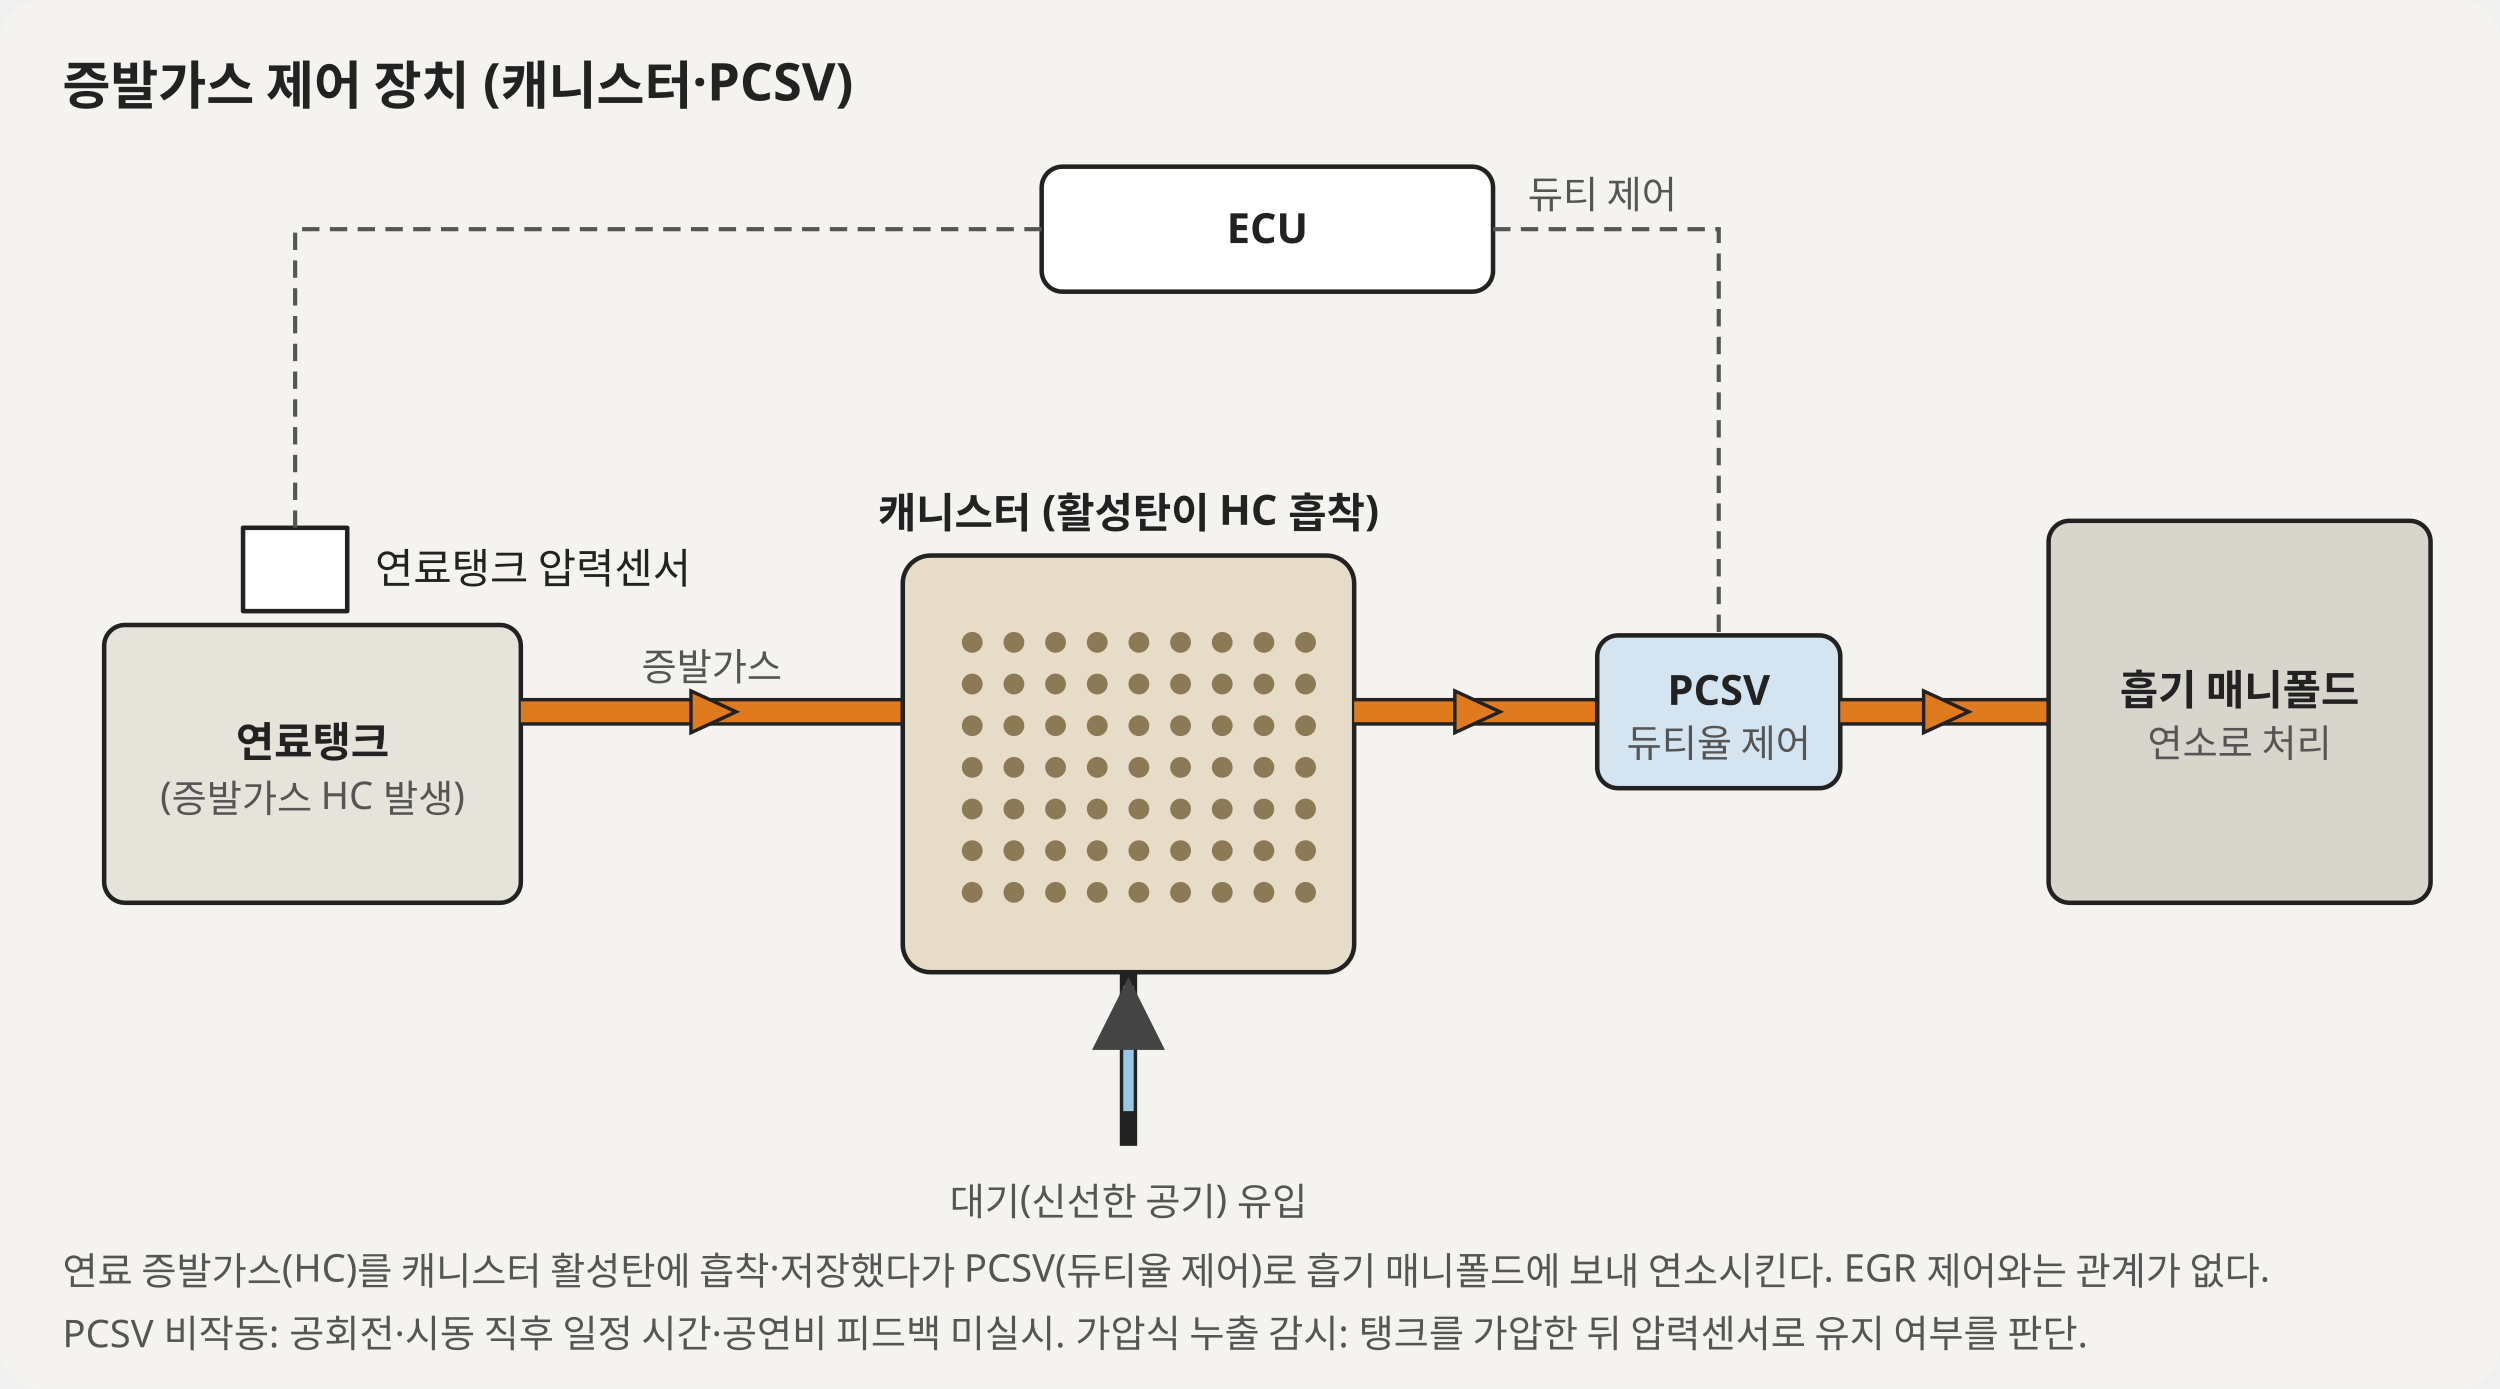
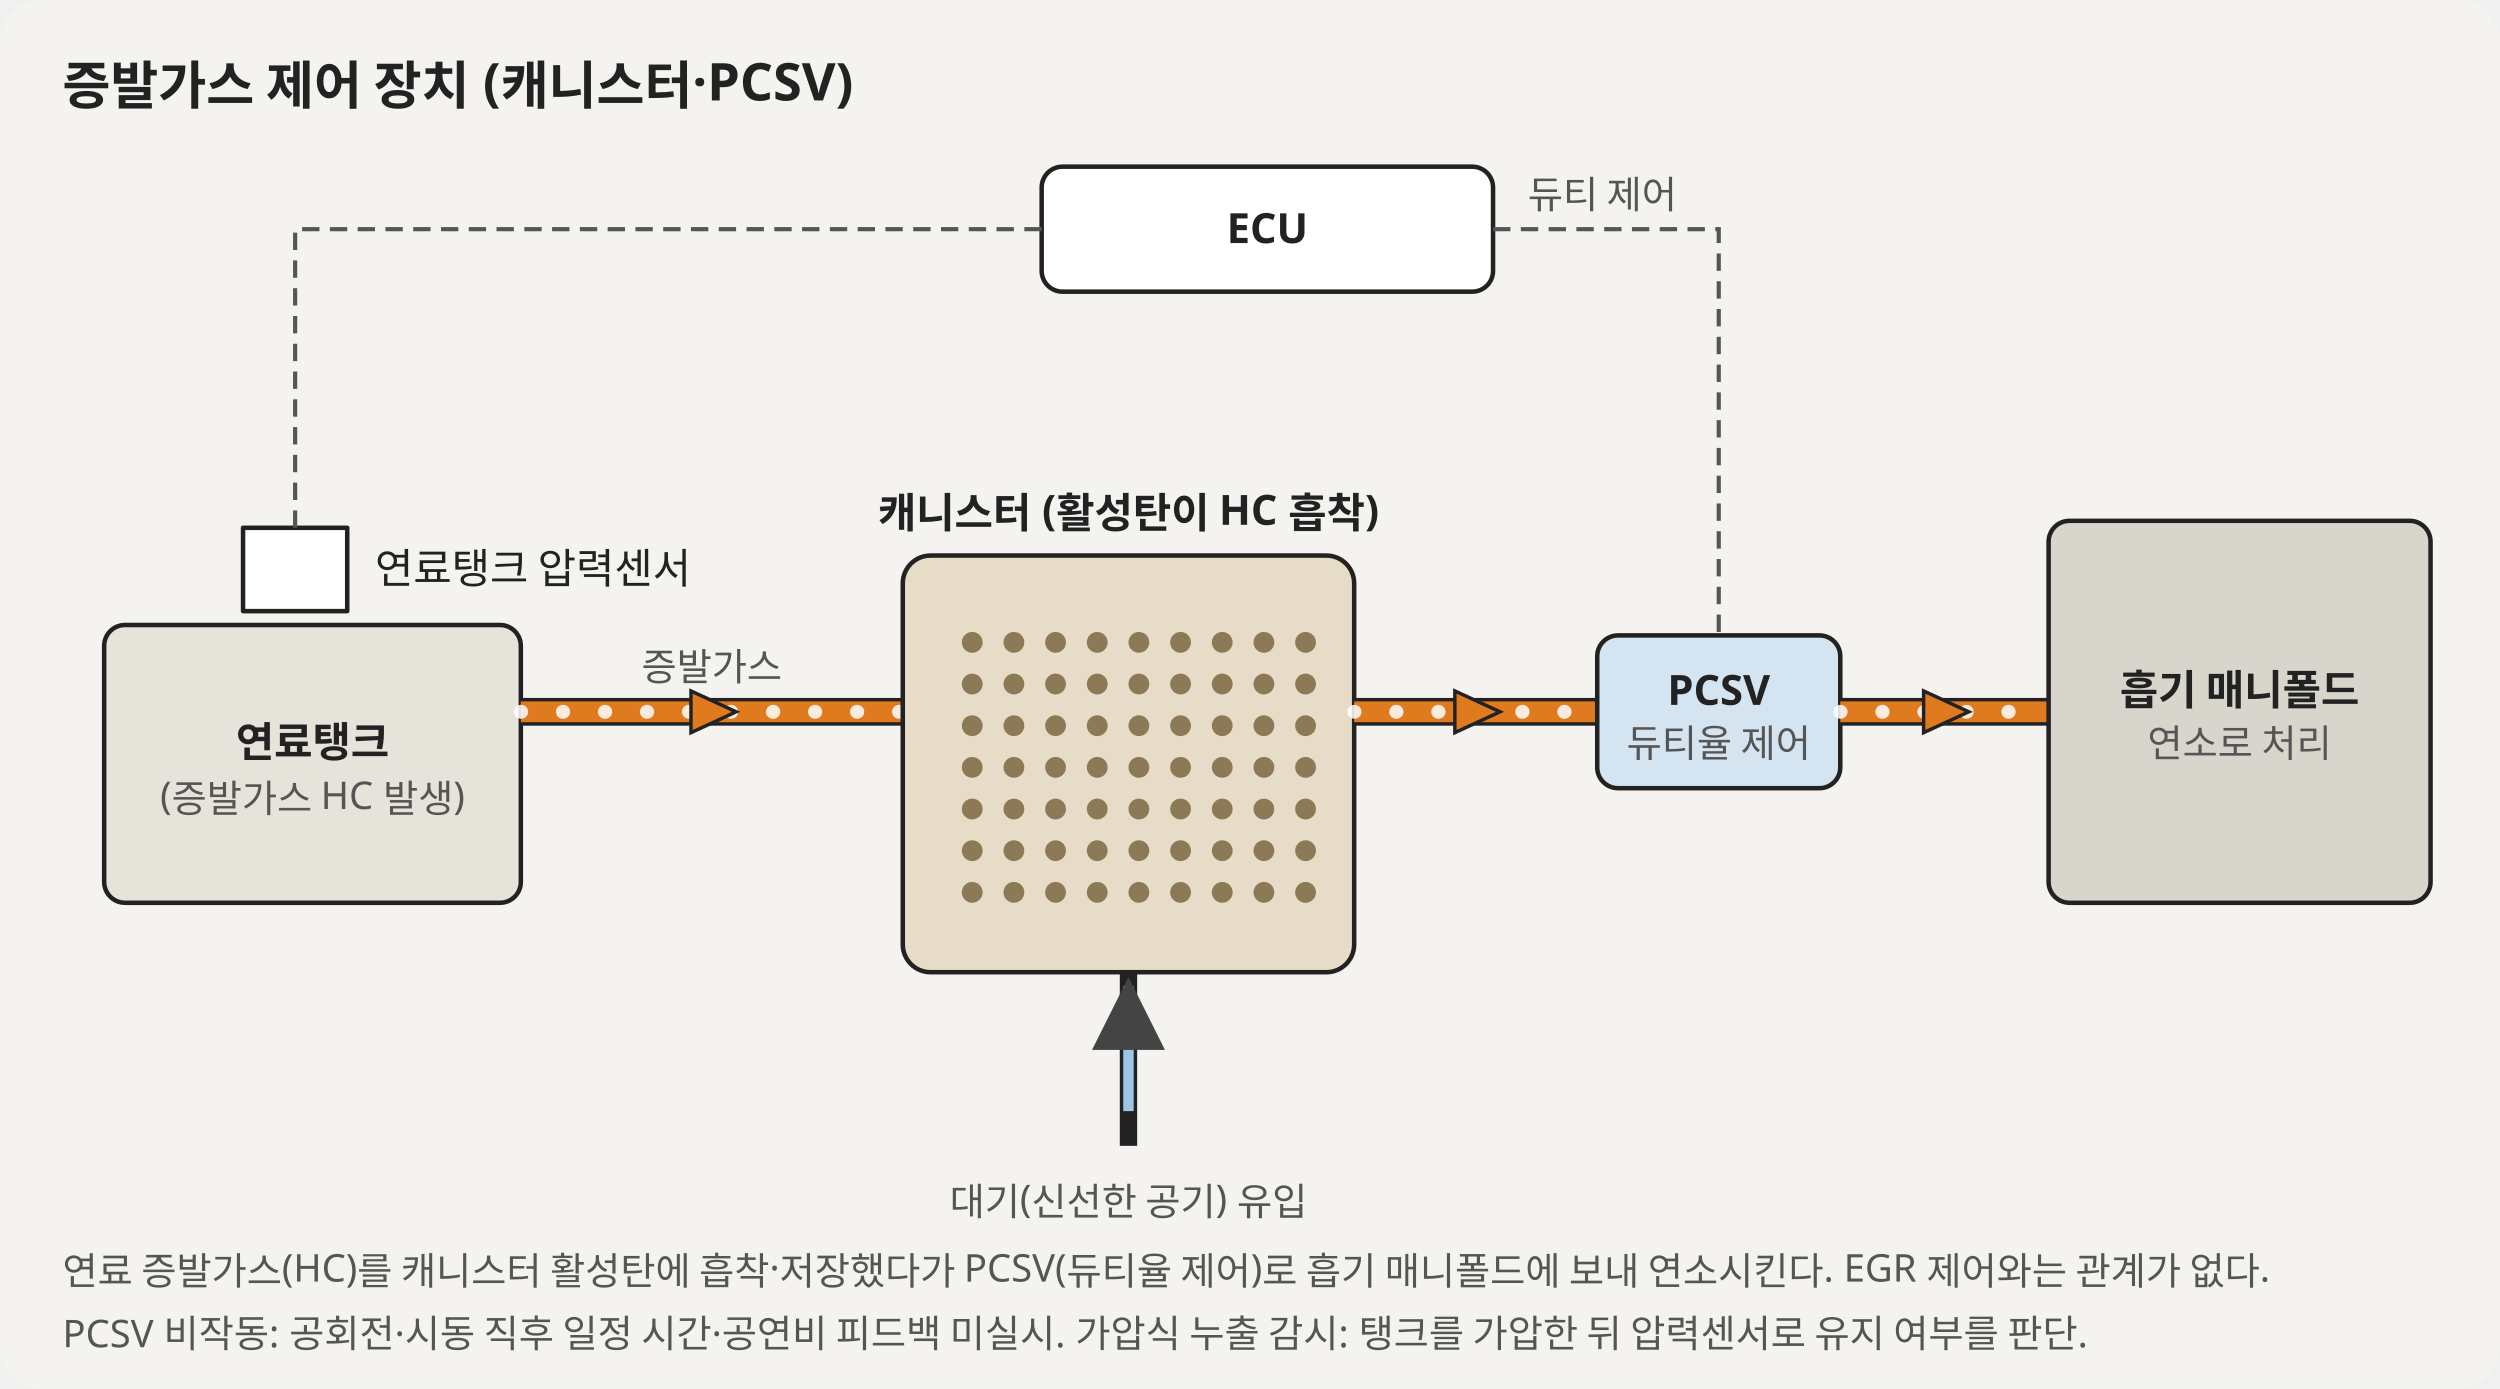
<svg xmlns="http://www.w3.org/2000/svg" viewBox="0 0 720 400" width="720" height="400" role="img" aria-label="연료탱크에서 캐니스터와 PCSV를 거쳐 흡기 매니폴드로 가는 증발가스 제어 계통">
  <style>
text{font:12px "Apple SD Gothic Neo","Malgun Gothic","Noto Sans KR",sans-serif;fill:#222}
.t{font-size:15px;font-weight:700}.n{font-size:11px;fill:#555}
.l{stroke:#444;stroke-width:.8;fill:none}.d{fill:#444}
.o{stroke:#222;stroke-width:1.3;stroke-linejoin:round}
.k{stroke:#222;stroke-width:1;fill:none}
+ .fl{fill:none;stroke:#fff;stroke-opacity:.85;stroke-linecap:round;stroke-dasharray:.1 12;animation:fl 1s linear infinite}@keyframes fl{to{stroke-dashoffset:-12.1}}@media (prefers-reduced-motion:reduce){.fl{animation:none}}
</style>
  <defs>
    <marker id="a" viewBox="0 0 8 8" refX="7" refY="4" markerWidth="7" markerHeight="7" orient="auto">
      <path d="M0,0L8,4L0,8Z" fill="#444" />
    </marker>
    <marker id="r" viewBox="0 0 8 8" refX="7" refY="4" markerWidth="7" markerHeight="7" orient="auto">
      <path d="M0,0L8,4L0,8Z" fill="#c1121f" />
    </marker>
  </defs>
  <rect width="720" height="400" rx="12" fill="#F4F3EF" />
  <text class="t" x="18" y="30">증발가스 제어 장치 (캐니스터·PCSV)</text>
  <rect class="o" x="30" y="180" width="120" height="80" fill="#e6e4da" rx="6" />
  <text x="90.0" y="218.0" text-anchor="middle" style="font-weight:700">연료탱크</text>
  <text class="n" x="90.0" y="233.0" text-anchor="middle">(증발가스 HC 발생)</text>
  <rect class="o" x="70" y="152" width="30" height="24" fill="#fff" />
  <text x="108" y="168" text-anchor="start">연료탱크 압력센서</text>
  <path d="M150,205L260,205" fill="none" stroke="#222" stroke-width="8" stroke-linejoin="round" />
  <path d="M150,205L260,205" fill="none" stroke="#e07a1f" stroke-width="6" stroke-linejoin="round" />
+   <path class="fl" d="M150,205L260,205" stroke-width="4" />
  <polygon points="199,199 212,205 199,211" fill="#e07a1f" stroke="#222" stroke-width="1" />
  <text class="n" x="205" y="196" text-anchor="middle">증발가스</text>
  <rect class="o" x="260" y="160" width="130" height="120" fill="#e6dcc8" rx="8" />
  <circle cx="280" cy="185" r="3" fill="#8b7a55" />
  <circle cx="280" cy="197" r="3" fill="#8b7a55" />
  <circle cx="280" cy="209" r="3" fill="#8b7a55" />
  <circle cx="280" cy="221" r="3" fill="#8b7a55" />
  <circle cx="280" cy="233" r="3" fill="#8b7a55" />
  <circle cx="280" cy="245" r="3" fill="#8b7a55" />
  <circle cx="280" cy="257" r="3" fill="#8b7a55" />
  <circle cx="292" cy="185" r="3" fill="#8b7a55" />
  <circle cx="292" cy="197" r="3" fill="#8b7a55" />
  <circle cx="292" cy="209" r="3" fill="#8b7a55" />
  <circle cx="292" cy="221" r="3" fill="#8b7a55" />
  <circle cx="292" cy="233" r="3" fill="#8b7a55" />
  <circle cx="292" cy="245" r="3" fill="#8b7a55" />
  <circle cx="292" cy="257" r="3" fill="#8b7a55" />
  <circle cx="304" cy="185" r="3" fill="#8b7a55" />
  <circle cx="304" cy="197" r="3" fill="#8b7a55" />
  <circle cx="304" cy="209" r="3" fill="#8b7a55" />
  <circle cx="304" cy="221" r="3" fill="#8b7a55" />
  <circle cx="304" cy="233" r="3" fill="#8b7a55" />
  <circle cx="304" cy="245" r="3" fill="#8b7a55" />
  <circle cx="304" cy="257" r="3" fill="#8b7a55" />
  <circle cx="316" cy="185" r="3" fill="#8b7a55" />
  <circle cx="316" cy="197" r="3" fill="#8b7a55" />
  <circle cx="316" cy="209" r="3" fill="#8b7a55" />
  <circle cx="316" cy="221" r="3" fill="#8b7a55" />
  <circle cx="316" cy="233" r="3" fill="#8b7a55" />
  <circle cx="316" cy="245" r="3" fill="#8b7a55" />
  <circle cx="316" cy="257" r="3" fill="#8b7a55" />
  <circle cx="328" cy="185" r="3" fill="#8b7a55" />
  <circle cx="328" cy="197" r="3" fill="#8b7a55" />
  <circle cx="328" cy="209" r="3" fill="#8b7a55" />
  <circle cx="328" cy="221" r="3" fill="#8b7a55" />
  <circle cx="328" cy="233" r="3" fill="#8b7a55" />
  <circle cx="328" cy="245" r="3" fill="#8b7a55" />
  <circle cx="328" cy="257" r="3" fill="#8b7a55" />
  <circle cx="340" cy="185" r="3" fill="#8b7a55" />
  <circle cx="340" cy="197" r="3" fill="#8b7a55" />
  <circle cx="340" cy="209" r="3" fill="#8b7a55" />
  <circle cx="340" cy="221" r="3" fill="#8b7a55" />
  <circle cx="340" cy="233" r="3" fill="#8b7a55" />
  <circle cx="340" cy="245" r="3" fill="#8b7a55" />
  <circle cx="340" cy="257" r="3" fill="#8b7a55" />
  <circle cx="352" cy="185" r="3" fill="#8b7a55" />
  <circle cx="352" cy="197" r="3" fill="#8b7a55" />
  <circle cx="352" cy="209" r="3" fill="#8b7a55" />
  <circle cx="352" cy="221" r="3" fill="#8b7a55" />
  <circle cx="352" cy="233" r="3" fill="#8b7a55" />
  <circle cx="352" cy="245" r="3" fill="#8b7a55" />
  <circle cx="352" cy="257" r="3" fill="#8b7a55" />
  <circle cx="364" cy="185" r="3" fill="#8b7a55" />
  <circle cx="364" cy="197" r="3" fill="#8b7a55" />
  <circle cx="364" cy="209" r="3" fill="#8b7a55" />
  <circle cx="364" cy="221" r="3" fill="#8b7a55" />
  <circle cx="364" cy="233" r="3" fill="#8b7a55" />
  <circle cx="364" cy="245" r="3" fill="#8b7a55" />
  <circle cx="364" cy="257" r="3" fill="#8b7a55" />
  <circle cx="376" cy="185" r="3" fill="#8b7a55" />
  <circle cx="376" cy="197" r="3" fill="#8b7a55" />
  <circle cx="376" cy="209" r="3" fill="#8b7a55" />
  <circle cx="376" cy="221" r="3" fill="#8b7a55" />
  <circle cx="376" cy="233" r="3" fill="#8b7a55" />
  <circle cx="376" cy="245" r="3" fill="#8b7a55" />
  <circle cx="376" cy="257" r="3" fill="#8b7a55" />
  <text x="325" y="152" text-anchor="middle" style="font-weight:700">캐니스터 (활성탄이 HC 흡착)</text>
  <path d="M390,205L460,205" fill="none" stroke="#222" stroke-width="8" stroke-linejoin="round" />
  <path d="M390,205L460,205" fill="none" stroke="#e07a1f" stroke-width="6" stroke-linejoin="round" />
+   <path class="fl" d="M390,205L460,205" stroke-width="4" />
  <polygon points="419,199 432,205 419,211" fill="#e07a1f" stroke="#222" stroke-width="1" />
  <rect class="o" x="460" y="183" width="70" height="44" fill="#d4e4f1" rx="6" />
  <text x="495.0" y="203.0" text-anchor="middle" style="font-weight:700">PCSV</text>
  <text class="n" x="495.0" y="218.0" text-anchor="middle">듀티율 제어</text>
  <path d="M530,205L590,205" fill="none" stroke="#222" stroke-width="8" stroke-linejoin="round" />
  <path d="M530,205L590,205" fill="none" stroke="#e07a1f" stroke-width="6" stroke-linejoin="round" />
+   <path class="fl" d="M530,205L590,205" stroke-width="4" />
  <polygon points="554,199 567,205 554,211" fill="#e07a1f" stroke="#222" stroke-width="1" />
  <rect class="o" x="590" y="150" width="110" height="110" fill="#d8d6cc" rx="6" />
  <text x="645.0" y="203.0" text-anchor="middle" style="font-weight:700">흡기 매니폴드</text>
  <text class="n" x="645.0" y="218.0" text-anchor="middle">연소로 처리</text>
  <path d="M325,280V330" stroke="#222" stroke-width="5" />
  <path d="M325,320V284" stroke="#9cc6e6" stroke-width="3" marker-end="url(#a)" />
  <text class="n" x="325" y="350" text-anchor="middle">대기(신선한 공기) 유입</text>
  <rect class="o" x="300" y="48" width="130" height="36" fill="#fff" rx="6" />
  <text x="365.0" y="70.0" text-anchor="middle" style="font-weight:700">ECU</text>
  <path d="M85,152V66H300" stroke="#555" stroke-width="1.2" stroke-dasharray="5 3" fill="none" />
  <path d="M430,66H495V183" stroke="#555" stroke-width="1.2" stroke-dasharray="5 3" fill="none" />
  <text class="n" x="440" y="60" text-anchor="start">듀티 제어</text>
  <text class="n" x="18" y="370">연료 증발가스(HC)를 캐니스터 활성탄에 흡착·저장했다가 PCSV(듀티율 제어)로 흡기 매니폴드에 보내 연소시킨다. EGR 제어와는 관계가 없다.</text>
  <text class="n" x="18" y="388">PCSV 비작동: 공회전·시동 직후 일정 시간·공연비 피드백 미실시. 가압식 누출 감시: 탱크를 가압한 뒤 압력센서로 유지 여부를 판단.</text>
</svg>
